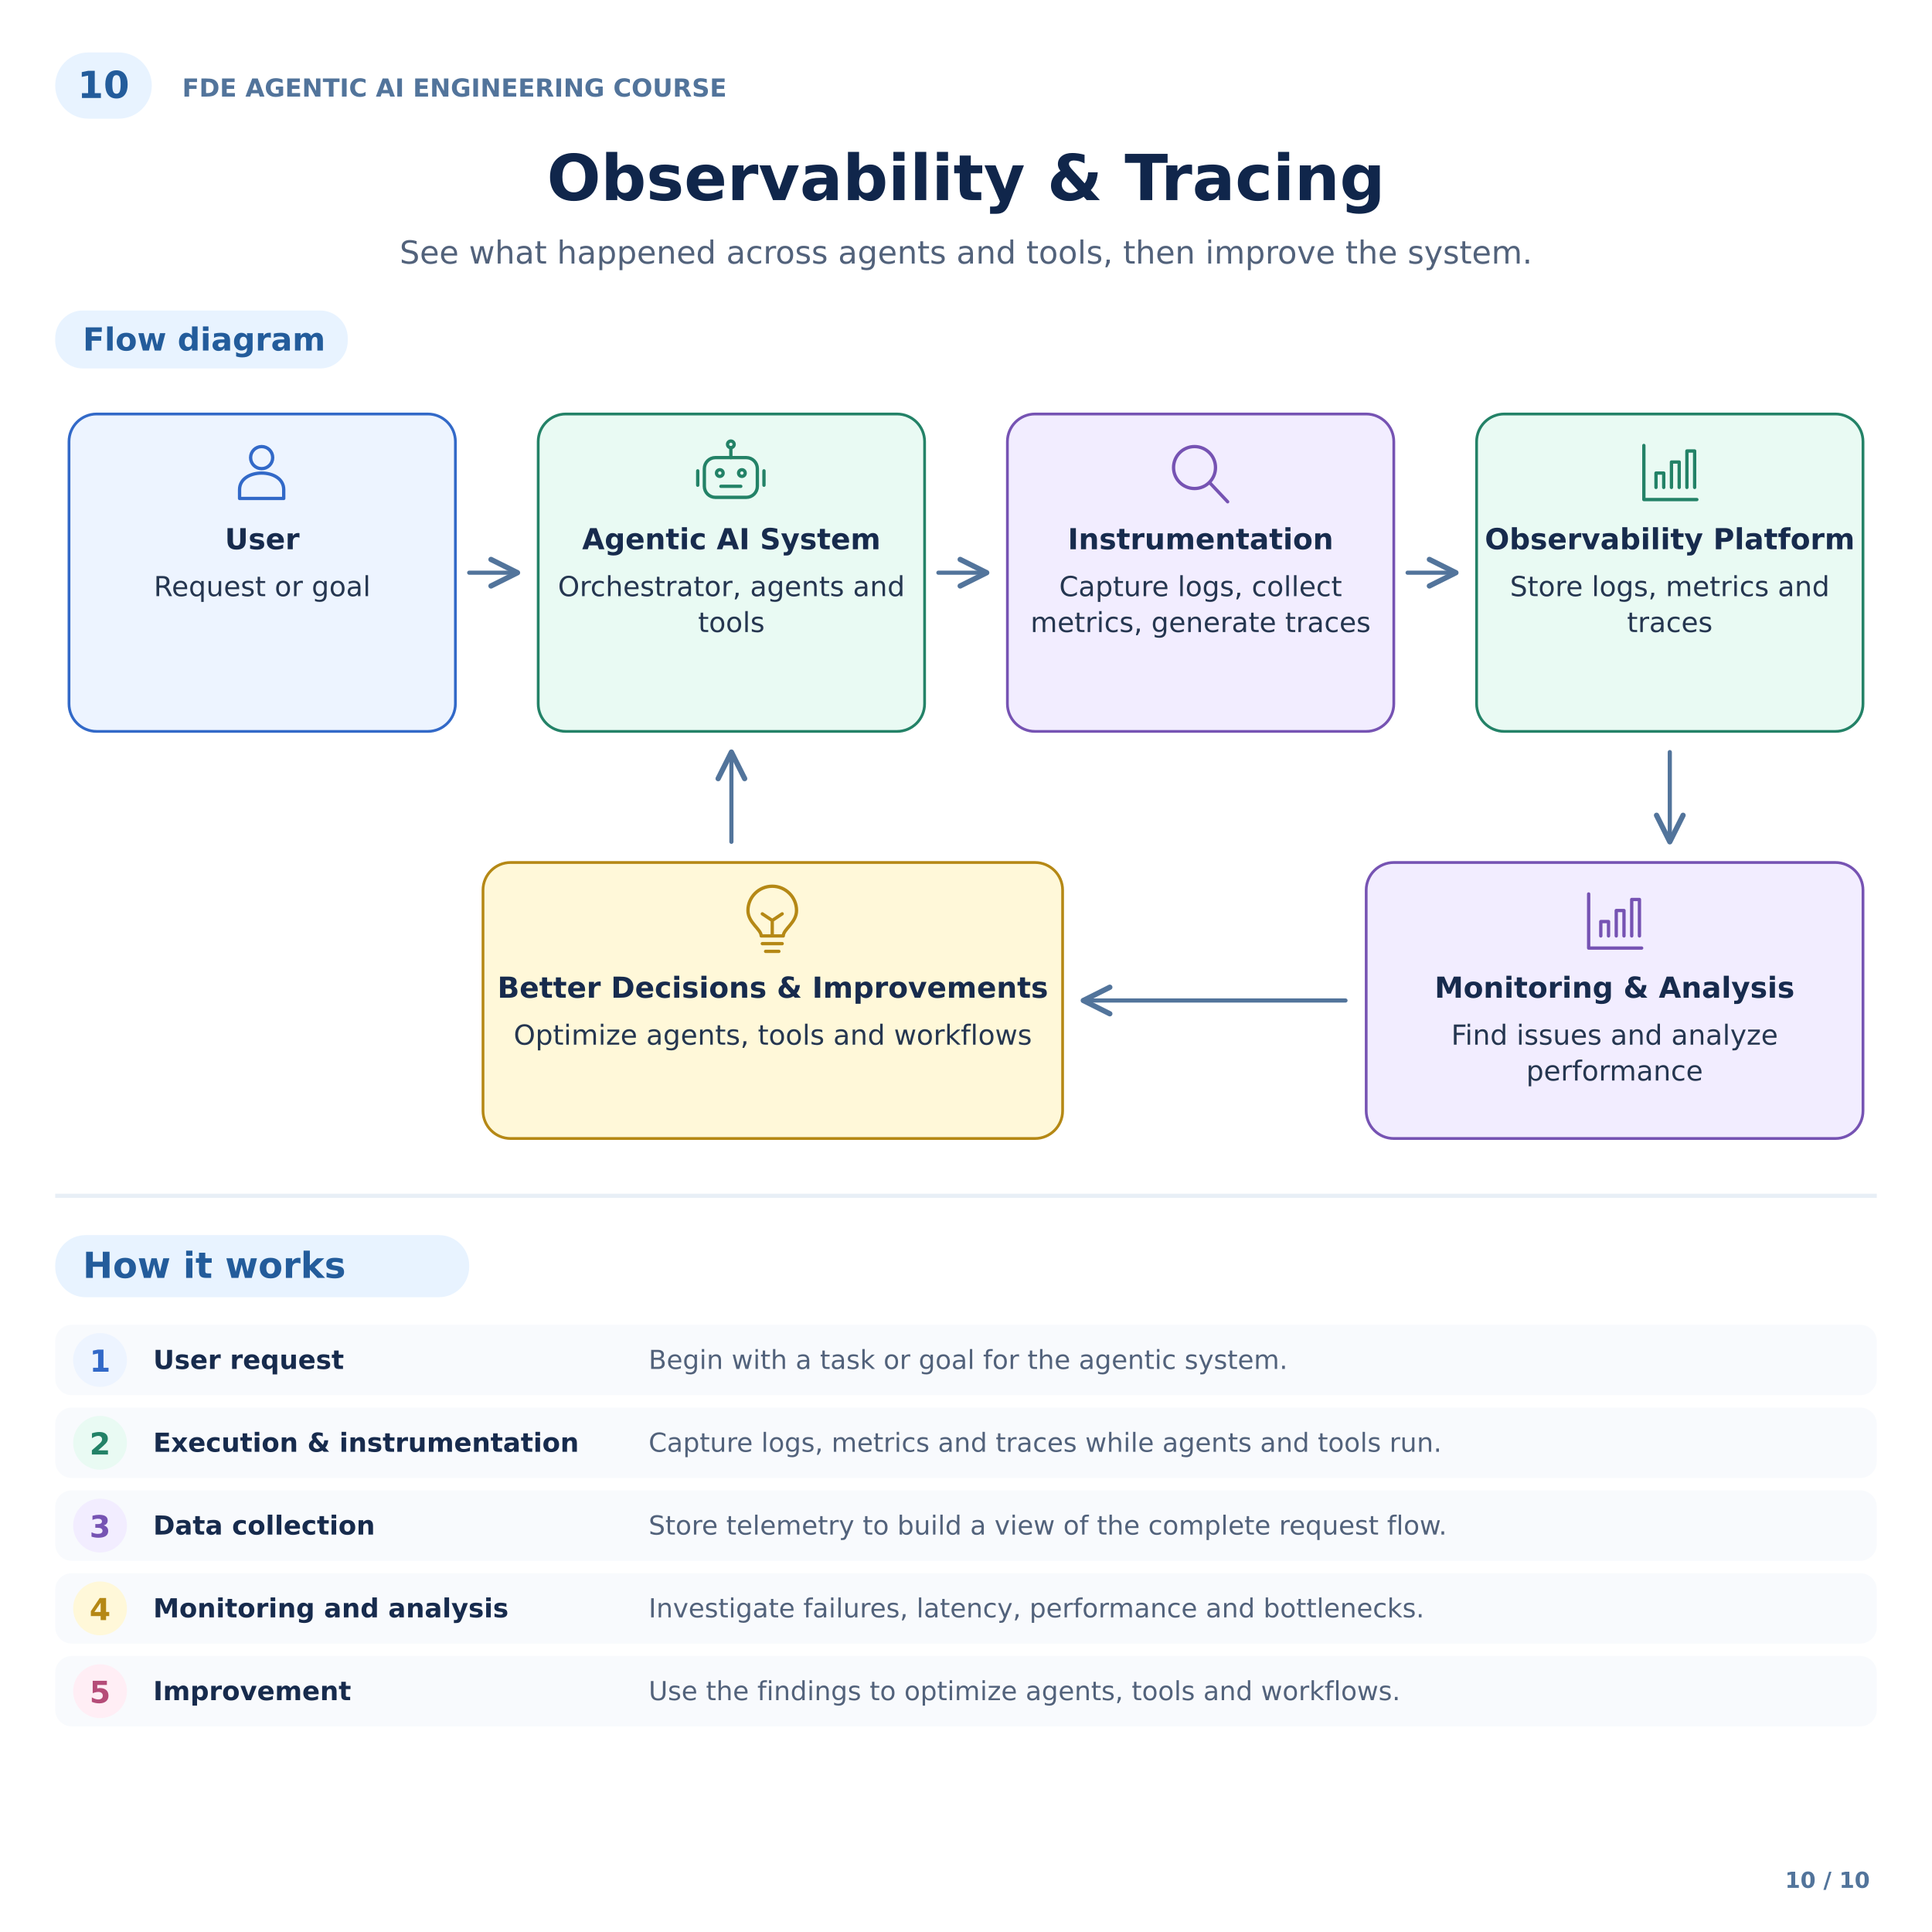
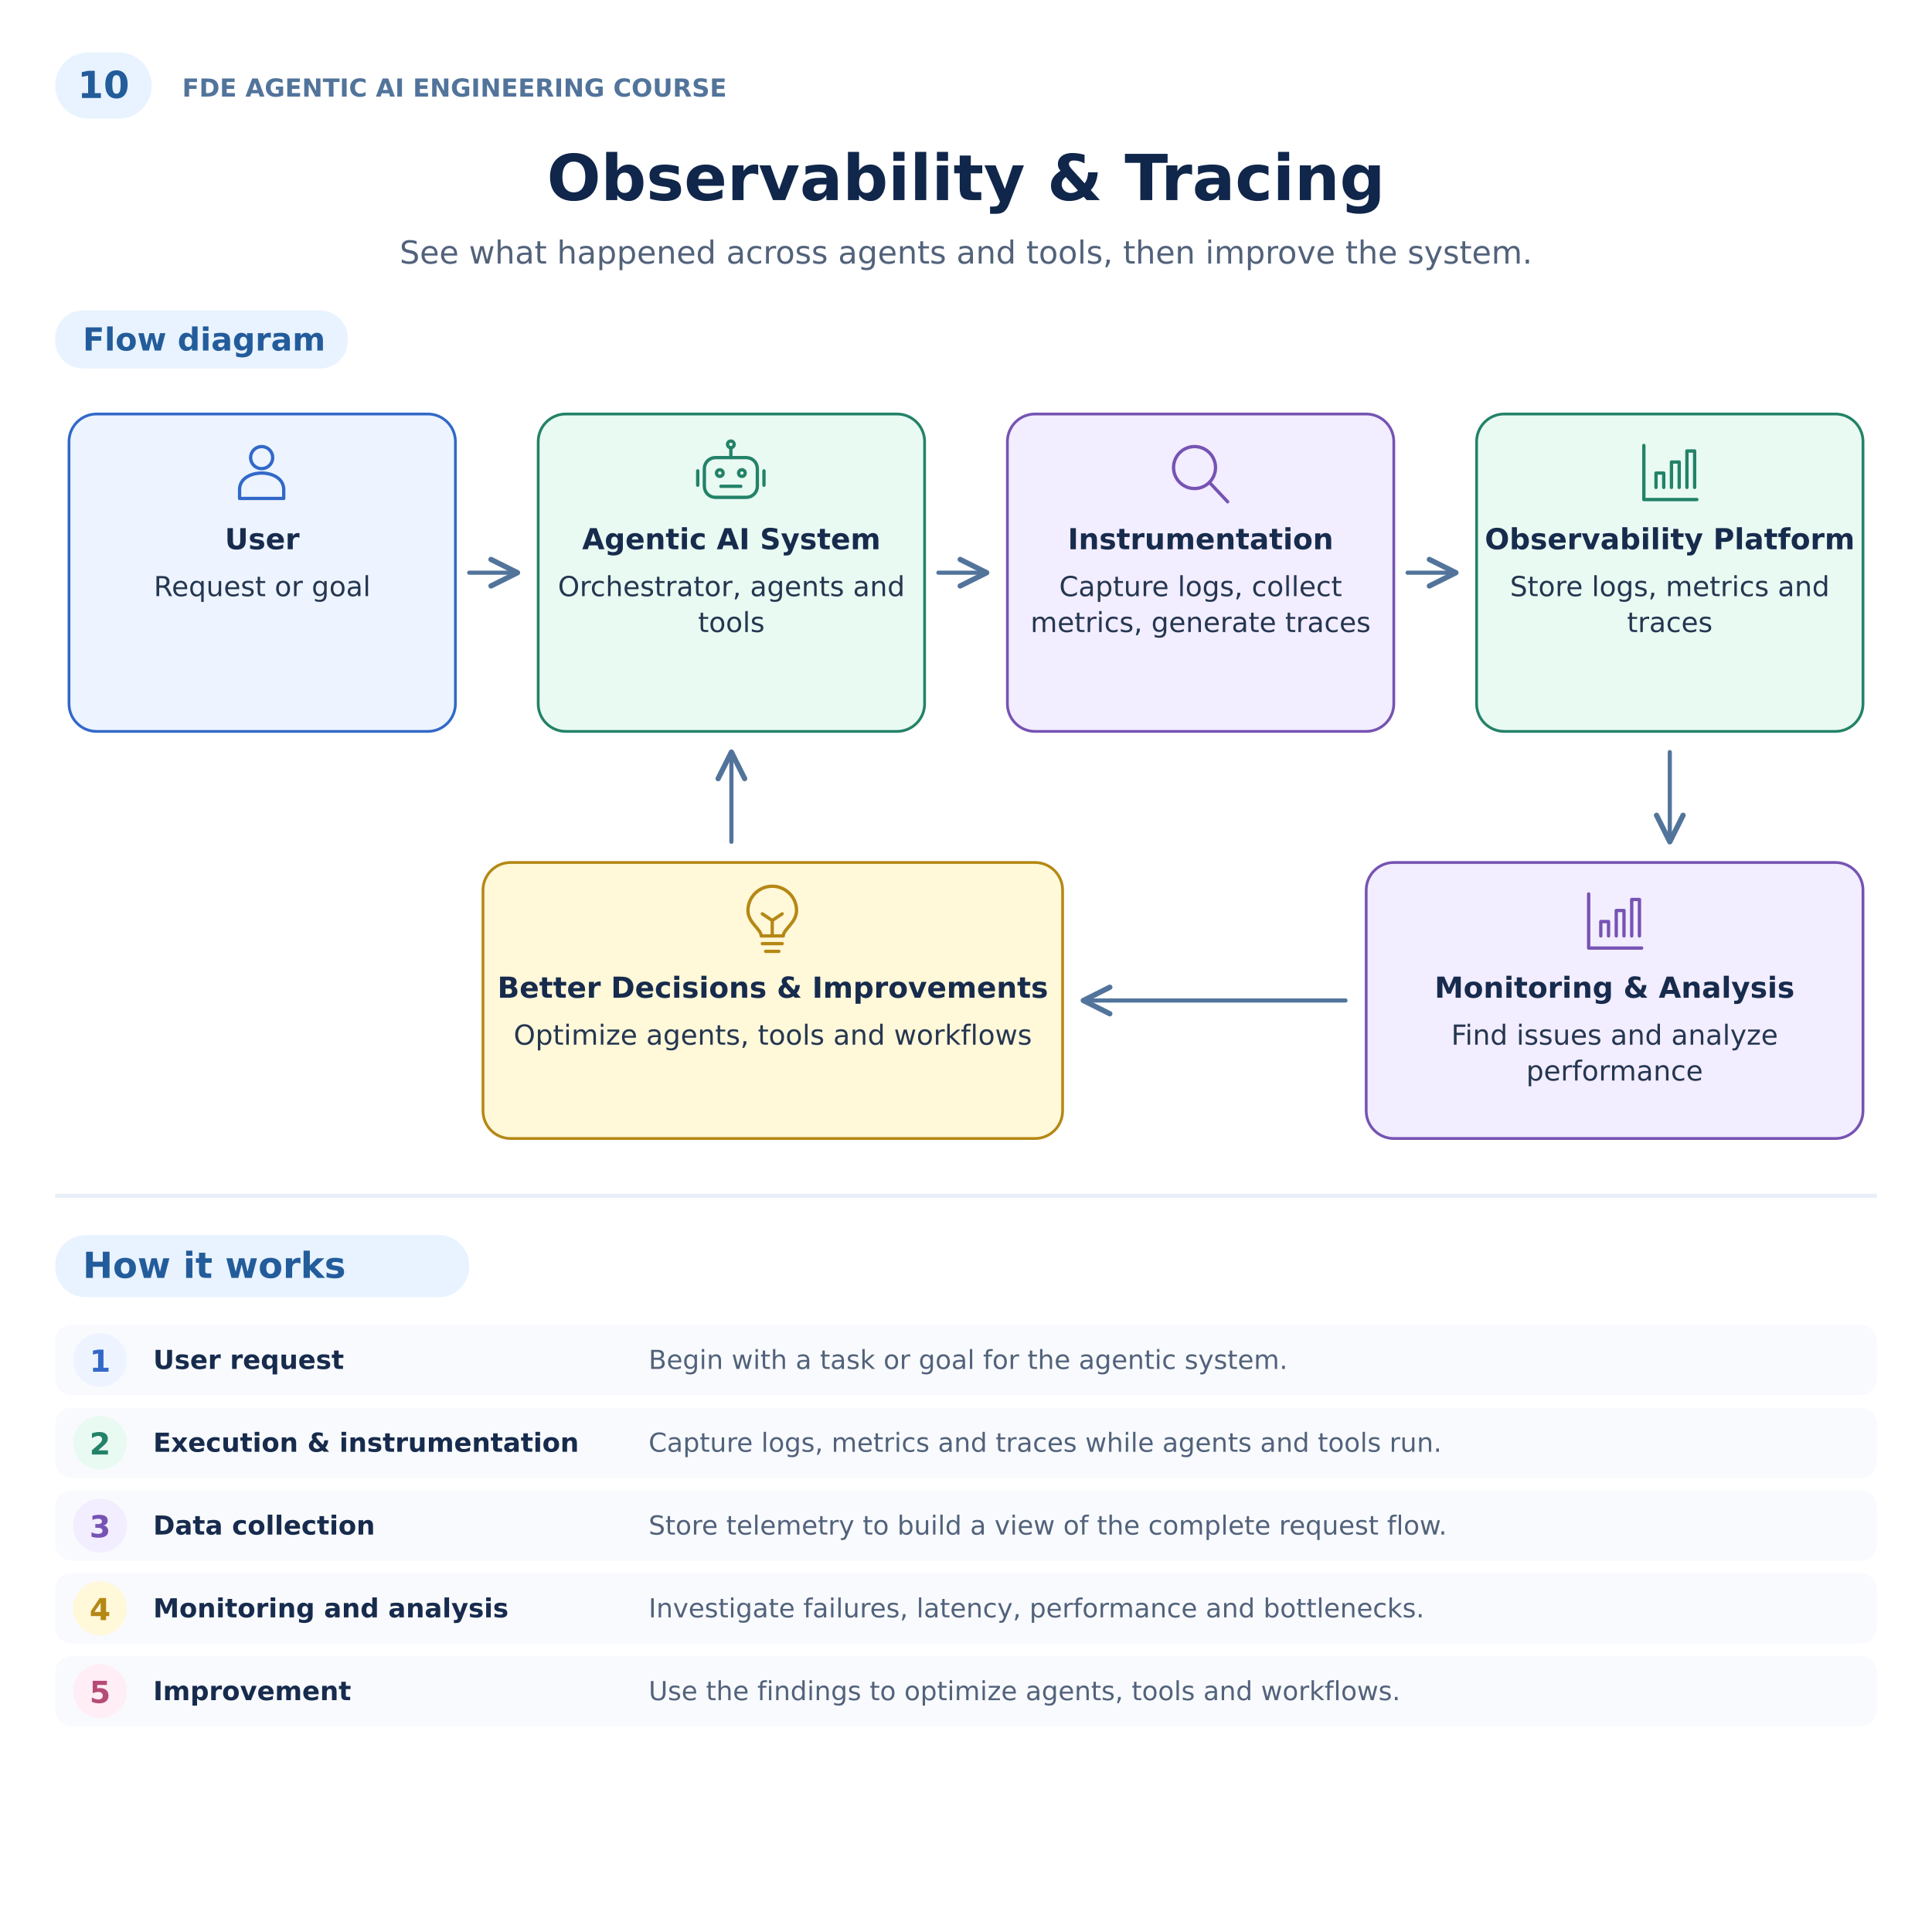
<svg xmlns="http://www.w3.org/2000/svg" width="1400" height="1400" viewBox="0 0 1400 1400" role="img" aria-labelledby="title desc">
  <defs>
    <marker id="arrow" viewBox="0 0 10 10" refX="9" refY="5" markerWidth="8" markerHeight="8" orient="auto-start-reverse">
      <path d="M1 1 9 5 1 9" fill="none" stroke="#52749b" stroke-width="1.6" stroke-linecap="round" stroke-linejoin="round" />
    </marker>
  </defs>
  <g font-family="DejaVu Sans,Arial,sans-serif">
    <rect x="0" y="0" width="1400" height="1400" rx="0" fill="#ffffff" stroke="none" stroke-width="2" />
    <rect x="40" y="38" width="70" height="48" rx="24" fill="#e8f3ff" stroke="none" stroke-width="2" />
    <text x="75" y="71" font-size="27" font-weight="700" fill="#235c9b" text-anchor="middle">10</text>
    <text x="132" y="70" font-size="18" font-weight="700" fill="#52749b" text-anchor="start">FDE AGENTIC AI ENGINEERING COURSE</text>
    <text x="700" y="145" font-size="46" font-weight="700" fill="#10264b" text-anchor="middle">Observability &amp; Tracing</text>
    <text x="700" y="191" font-size="23" font-weight="400" fill="#52627b" text-anchor="middle">See what happened across agents and tools, then improve the system.</text>
    <rect x="40" y="225" width="212" height="42" rx="20" fill="#e8f3ff" stroke="none" stroke-width="2" />
    <text x="60" y="254" font-size="23" font-weight="700" fill="#235c9b" text-anchor="start">Flow diagram</text>
    <rect x="50" y="300" width="280" height="230" rx="20" fill="#edf4ff" stroke="#3269c8" stroke-width="2" />
    <g transform="translate(164.0,318) scale(0.8)" fill="none" stroke="#3269c8" stroke-width="3" stroke-linecap="round" stroke-linejoin="round">
      <circle cx="32" cy="17" r="10" />
      <path d="M12 54v-8c0-20 40-20 40 0v8Z" />
    </g>
    <text x="190.0" y="398" font-size="21" font-weight="700" fill="#172b4d" text-anchor="middle">User</text>
    <text x="190.0" y="432" font-size="20" font-weight="400" fill="#253650" text-anchor="middle">Request or goal</text>
    <rect x="390" y="300" width="280" height="230" rx="20" fill="#e9faf3" stroke="#238267" stroke-width="2" />
    <g transform="translate(504.0,318) scale(0.8)" fill="none" stroke="#238267" stroke-width="3" stroke-linecap="round" stroke-linejoin="round">
      <rect x="8" y="17" width="48" height="36" rx="10" />
      <path d="M32 17V8M2 29v13M62 29v13M23 43h18" />
      <circle cx="32" cy="5" r="3" />
      <circle cx="22" cy="31" r="3" />
      <circle cx="42" cy="31" r="3" />
    </g>
    <text x="530.0" y="398" font-size="21" font-weight="700" fill="#172b4d" text-anchor="middle">Agentic AI System</text>
    <text x="530.0" y="432" font-size="20" font-weight="400" fill="#253650" text-anchor="middle">Orchestrator, agents and</text>
    <text x="530.0" y="458" font-size="20" font-weight="400" fill="#253650" text-anchor="middle">tools</text>
    <rect x="730" y="300" width="280" height="230" rx="20" fill="#f2edff" stroke="#7653b3" stroke-width="2" />
    <g transform="translate(844.0,318) scale(0.8)" fill="none" stroke="#7653b3" stroke-width="3" stroke-linecap="round" stroke-linejoin="round">
      <circle cx="27" cy="26" r="19" />
      <path d="m41 40 16 17" />
    </g>
    <text x="870.0" y="398" font-size="21" font-weight="700" fill="#172b4d" text-anchor="middle">Instrumentation</text>
    <text x="870.0" y="432" font-size="20" font-weight="400" fill="#253650" text-anchor="middle">Capture logs, collect</text>
    <text x="870.0" y="458" font-size="20" font-weight="400" fill="#253650" text-anchor="middle">metrics, generate traces</text>
    <rect x="1070" y="300" width="280" height="230" rx="20" fill="#e9faf3" stroke="#238267" stroke-width="2" />
    <g transform="translate(1184.0,318) scale(0.8)" fill="none" stroke="#238267" stroke-width="3" stroke-linecap="round" stroke-linejoin="round">
      <path d="M9 6v49h48 M20 44V31h7v13 M34 44V21h7v23 M48 44V11h7v33" />
    </g>
    <text x="1210.0" y="398" font-size="21" font-weight="700" fill="#172b4d" text-anchor="middle">Observability Platform</text>
    <text x="1210.0" y="432" font-size="20" font-weight="400" fill="#253650" text-anchor="middle">Store logs, metrics and</text>
    <text x="1210.0" y="458" font-size="20" font-weight="400" fill="#253650" text-anchor="middle">traces</text>
    <path d="M340 415H375" fill="none" stroke="#52749b" stroke-width="3" stroke-linecap="round" stroke-linejoin="round" marker-end="url(#arrow)" />
    <path d="M680 415H715" fill="none" stroke="#52749b" stroke-width="3" stroke-linecap="round" stroke-linejoin="round" marker-end="url(#arrow)" />
    <path d="M1020 415H1055" fill="none" stroke="#52749b" stroke-width="3" stroke-linecap="round" stroke-linejoin="round" marker-end="url(#arrow)" />
    <rect x="990" y="625" width="360" height="200" rx="20" fill="#f2edff" stroke="#7653b3" stroke-width="2" />
    <g transform="translate(1144.0,643) scale(0.8)" fill="none" stroke="#7653b3" stroke-width="3" stroke-linecap="round" stroke-linejoin="round">
      <path d="M9 6v49h48 M20 44V31h7v13 M34 44V21h7v23 M48 44V11h7v33" />
    </g>
    <text x="1170.0" y="723" font-size="21" font-weight="700" fill="#172b4d" text-anchor="middle">Monitoring &amp; Analysis</text>
    <text x="1170.0" y="757" font-size="20" font-weight="400" fill="#253650" text-anchor="middle">Find issues and analyze</text>
    <text x="1170.0" y="783" font-size="20" font-weight="400" fill="#253650" text-anchor="middle">performance</text>
    <rect x="350" y="625" width="420" height="200" rx="20" fill="#fff8d9" stroke="#b58815" stroke-width="2" />
    <g transform="translate(534.0,643) scale(0.8)" fill="none" stroke="#b58815" stroke-width="3" stroke-linecap="round" stroke-linejoin="round">
      <path d="M22 44c0-6-12-12-12-23a22 22 0 0 1 44 0c0 11-12 17-12 23Z M23 51h18 M26 58h12 M32 44V30 M23 24l9 6 9-6" />
    </g>
    <text x="560.0" y="723" font-size="21" font-weight="700" fill="#172b4d" text-anchor="middle">Better Decisions &amp; Improvements</text>
    <text x="560.0" y="757" font-size="20" font-weight="400" fill="#253650" text-anchor="middle">Optimize agents, tools and workflows</text>
    <path d="M1210 545V610" fill="none" stroke="#52749b" stroke-width="3" stroke-linecap="round" stroke-linejoin="round" marker-end="url(#arrow)" />
    <path d="M975 725H785" fill="none" stroke="#52749b" stroke-width="3" stroke-linecap="round" stroke-linejoin="round" marker-end="url(#arrow)" />
    <path d="M530 610V545" fill="none" stroke="#52749b" stroke-width="3" stroke-linecap="round" stroke-linejoin="round" marker-end="url(#arrow)" />
    <rect x="40" y="865" width="1320" height="3" rx="0" fill="#e8eff6" stroke="none" stroke-width="2" />
    <rect x="40" y="895" width="300" height="45" rx="22" fill="#e8f3ff" stroke="none" stroke-width="2" />
    <text x="60" y="926" font-size="26" font-weight="700" fill="#235c9b" text-anchor="start">How it works</text>
    <rect x="40" y="960" width="1320" height="51" rx="12" fill="#f8fafd" stroke="none" stroke-width="2" />
    <rect x="53" y="966" width="39" height="39" rx="20" fill="#edf4ff" stroke="none" stroke-width="2" />
    <text x="72.5" y="994" font-size="22" font-weight="700" fill="#3269c8" text-anchor="middle">1</text>
    <text x="111" y="992" font-size="19" font-weight="700" fill="#172b4d" text-anchor="start">User request</text>
    <text x="470" y="992" font-size="19" font-weight="400" fill="#52627b" text-anchor="start">Begin with a task or goal for the agentic system.</text>
    <rect x="40" y="1020" width="1320" height="51" rx="12" fill="#f8fafd" stroke="none" stroke-width="2" />
    <rect x="53" y="1026" width="39" height="39" rx="20" fill="#e9faf3" stroke="none" stroke-width="2" />
    <text x="72.5" y="1054" font-size="22" font-weight="700" fill="#238267" text-anchor="middle">2</text>
    <text x="111" y="1052" font-size="19" font-weight="700" fill="#172b4d" text-anchor="start">Execution &amp; instrumentation</text>
    <text x="470" y="1052" font-size="19" font-weight="400" fill="#52627b" text-anchor="start">Capture logs, metrics and traces while agents and tools run.</text>
    <rect x="40" y="1080" width="1320" height="51" rx="12" fill="#f8fafd" stroke="none" stroke-width="2" />
    <rect x="53" y="1086" width="39" height="39" rx="20" fill="#f2edff" stroke="none" stroke-width="2" />
    <text x="72.5" y="1114" font-size="22" font-weight="700" fill="#7653b3" text-anchor="middle">3</text>
    <text x="111" y="1112" font-size="19" font-weight="700" fill="#172b4d" text-anchor="start">Data collection</text>
    <text x="470" y="1112" font-size="19" font-weight="400" fill="#52627b" text-anchor="start">Store telemetry to build a view of the complete request flow.</text>
    <rect x="40" y="1140" width="1320" height="51" rx="12" fill="#f8fafd" stroke="none" stroke-width="2" />
    <rect x="53" y="1146" width="39" height="39" rx="20" fill="#fff8d9" stroke="none" stroke-width="2" />
    <text x="72.5" y="1174" font-size="22" font-weight="700" fill="#b58815" text-anchor="middle">4</text>
    <text x="111" y="1172" font-size="19" font-weight="700" fill="#172b4d" text-anchor="start">Monitoring and analysis</text>
    <text x="470" y="1172" font-size="19" font-weight="400" fill="#52627b" text-anchor="start">Investigate failures, latency, performance and bottlenecks.</text>
    <rect x="40" y="1200" width="1320" height="51" rx="12" fill="#f8fafd" stroke="none" stroke-width="2" />
    <rect x="53" y="1206" width="39" height="39" rx="20" fill="#ffeef5" stroke="none" stroke-width="2" />
    <text x="72.5" y="1234" font-size="22" font-weight="700" fill="#b54c78" text-anchor="middle">5</text>
    <text x="111" y="1232" font-size="19" font-weight="700" fill="#172b4d" text-anchor="start">Improvement</text>
    <text x="470" y="1232" font-size="19" font-weight="400" fill="#52627b" text-anchor="start">Use the findings to optimize agents, tools and workflows.</text>
-     <text x="1355" y="1368" font-size="16" font-weight="700" fill="#52749b" text-anchor="end">10 / 10</text>
  </g>
</svg>
